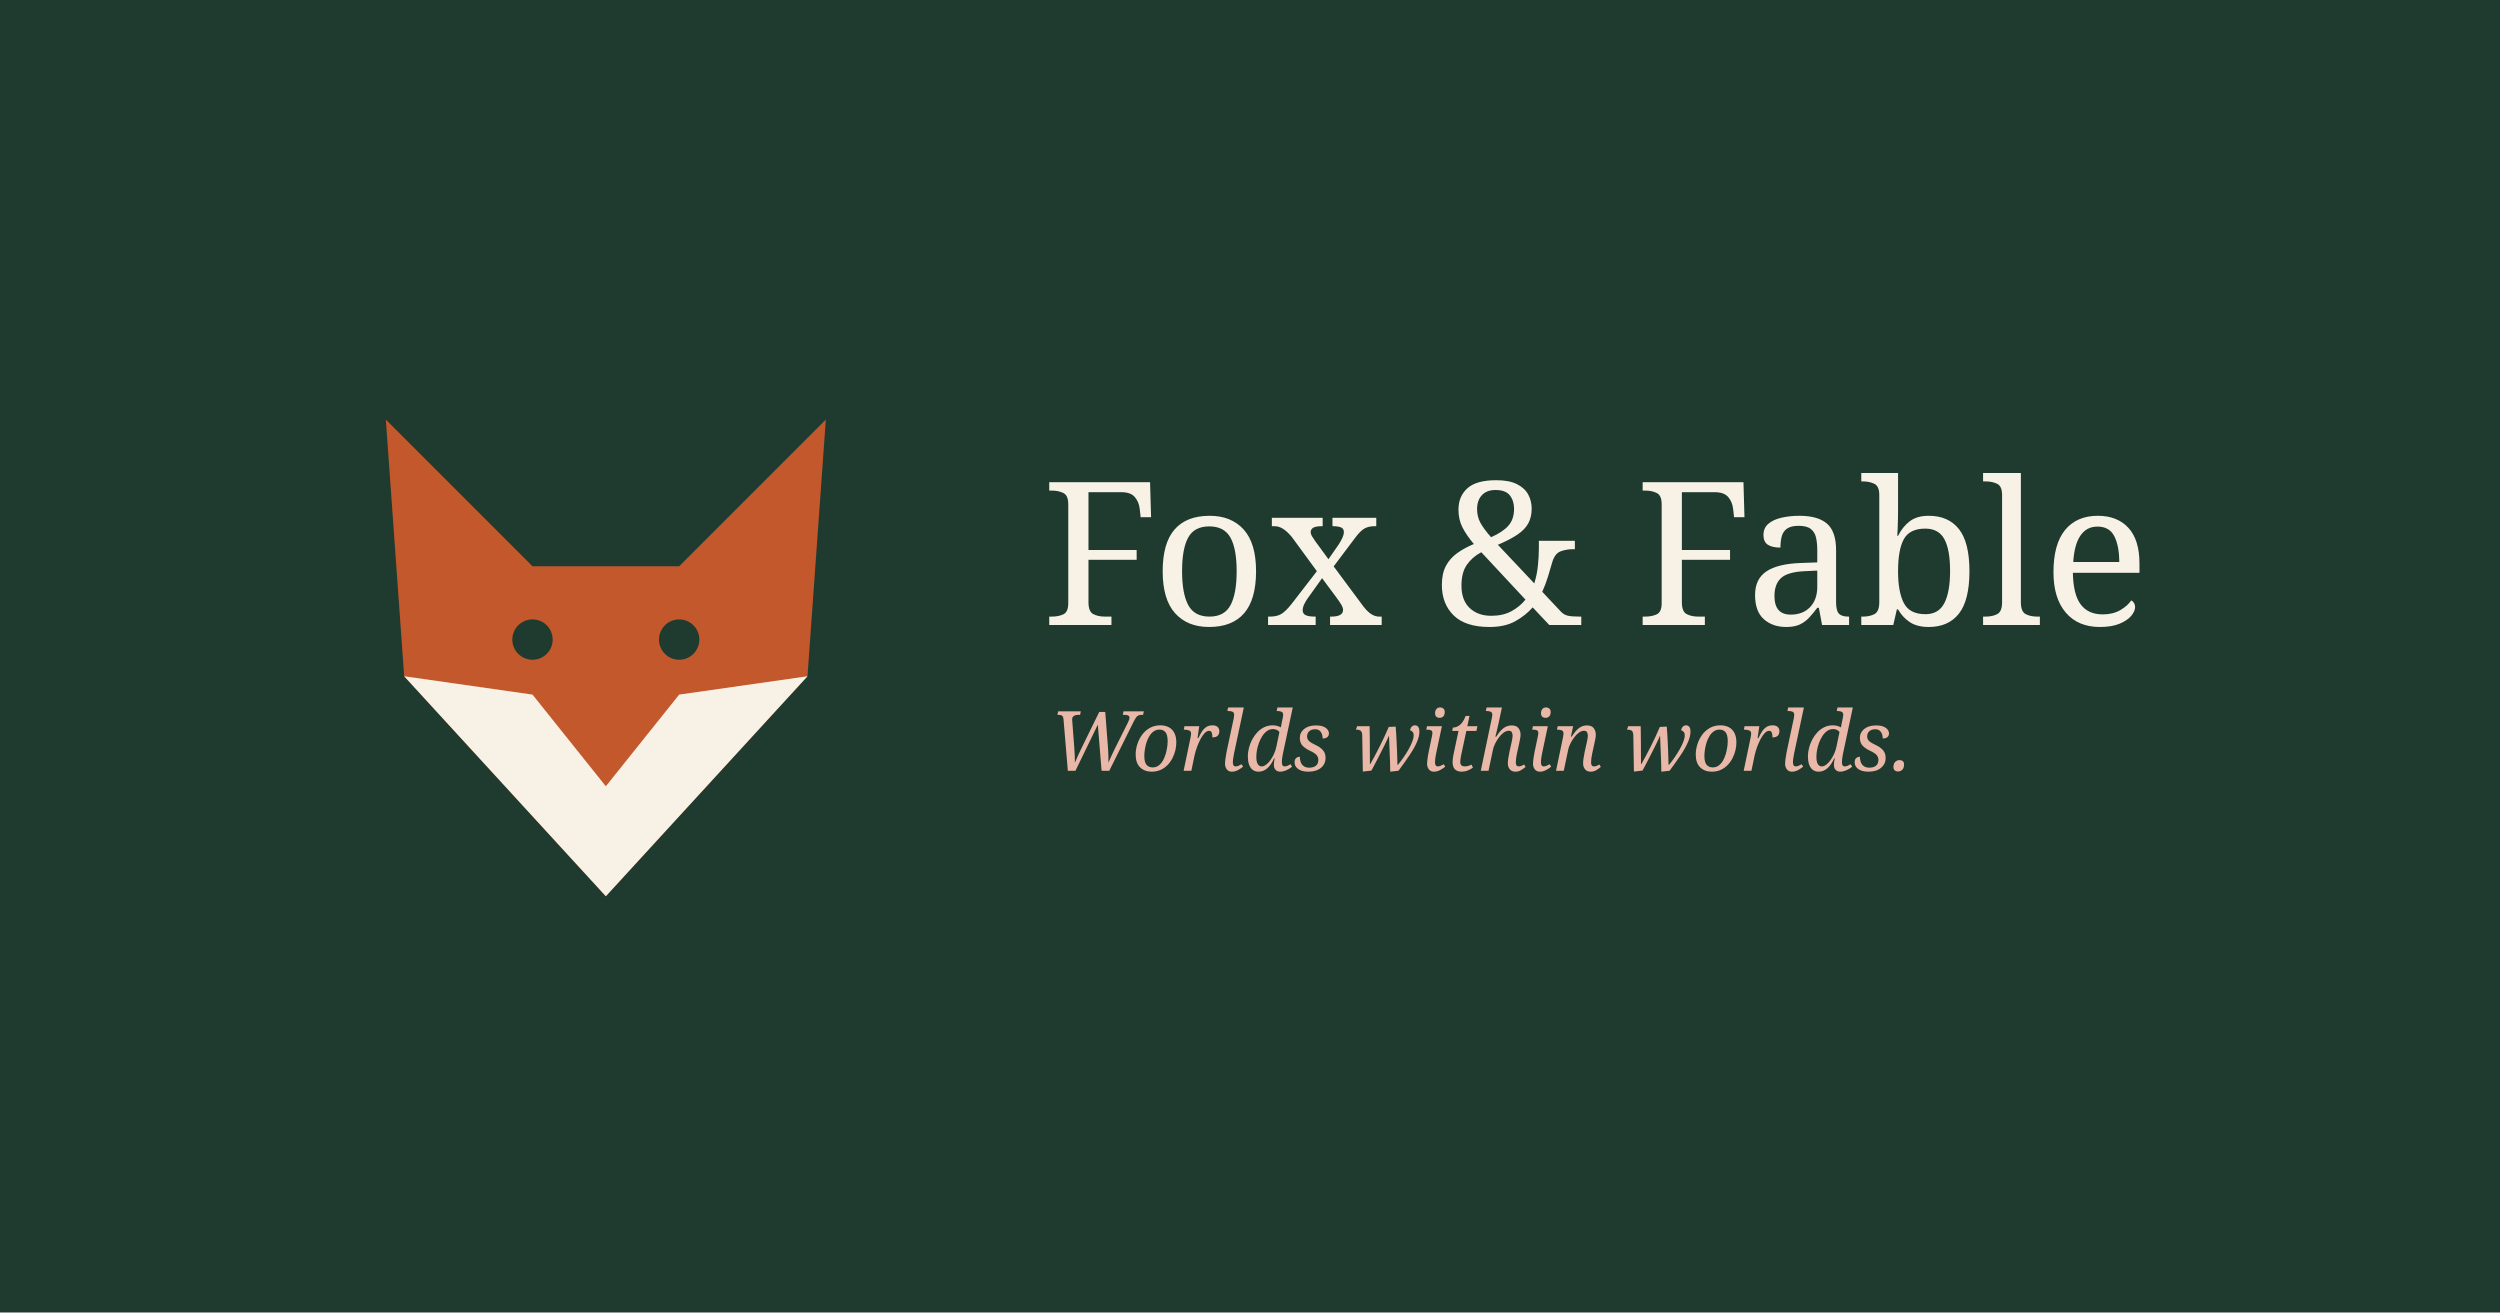
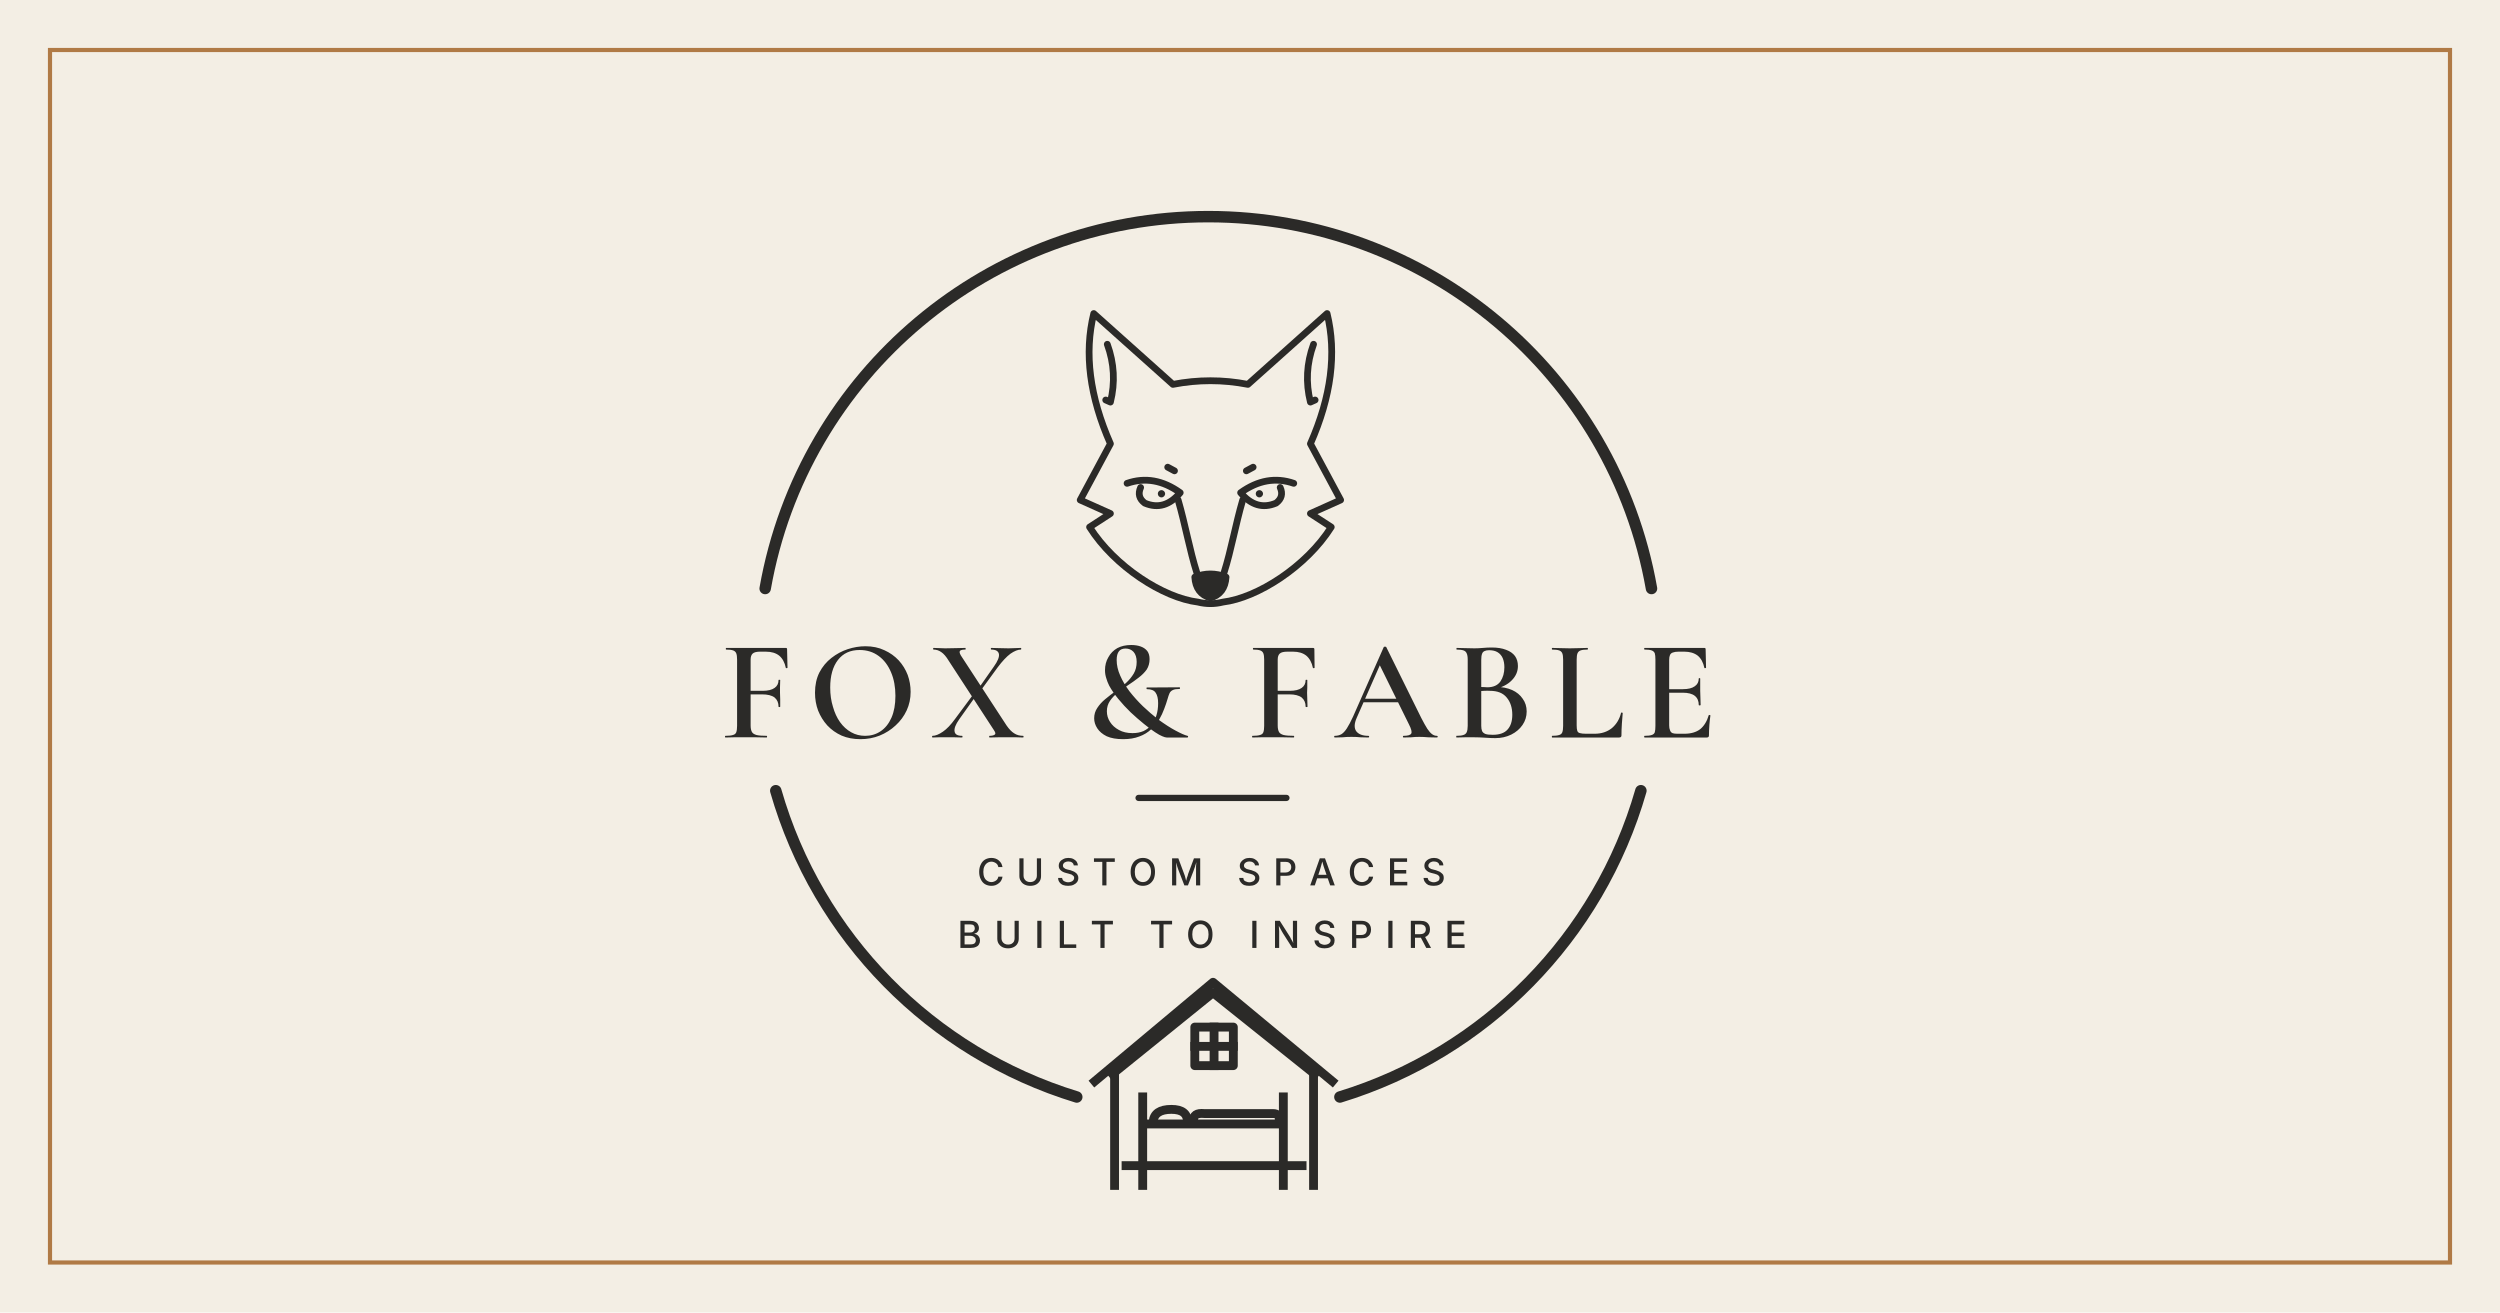
<svg xmlns="http://www.w3.org/2000/svg" viewBox="0 0 1200 630">
-   <rect width="1200" height="630" fill="#1F3A2E" />
-   <g transform="translate(150 175) scale(4.4)">
-     <path d="M8 6 L24 22 H40 L56 6 L54 34 L32 58 L10 34 Z" fill="#C2582B" />
-     <path d="M10 34 L24 36 L32 46 L40 36 L54 34 L32 58 Z" fill="#F7F1E6" />
-     <circle cx="24" cy="30" r="2.2" fill="#1F3A2E" />
-     <circle cx="40" cy="30" r="2.2" fill="#1F3A2E" />
+   <rect width="1200" height="630" fill="#F3EEE4" />
+   <rect x="24" y="24" width="1152" height="582" fill="none" stroke="#B07A45" stroke-width="2" />
+   <g transform="translate(330 70) scale(1.0)" color="#2B2A28" fill="currentColor">
+     <path d="M37.28 212.49A216 216 0 0 1 462.72 212.49 M457.63 309.54A216 216 0 0 1 313.15 456.56 M186.85 456.56A216 216 0 0 1 42.37 309.54" fill="none" stroke="currentColor" stroke-width="5.5" stroke-linecap="round" />
+     <g transform="translate(171 69) scale(.25)">
+       <g fill="none" stroke="currentColor" stroke-width="13" stroke-linejoin="round" stroke-linecap="round">
+         <path d="M96 46Q68 160 128 296L70 404L128 430L88 456C136 532 230 592 296 600Q320 606 344 600C410 592 504 532 552 456L512 430L570 404L512 296Q572 160 544 46L392 182Q320 168 248 182Z" />
+         <path d="M122 105Q142 160 128 216L119 212M518 105Q498 160 512 216L521 212" />
+         <path d="M160 372Q212 354 262 390Q232 426 194 410Q178 398 186 380M480 372Q428 354 378 390Q408 426 446 410Q462 398 454 380" />
+         <path d="M238 341L251 348M402 341L389 348" />
+         <path d="M258 404C272 452 280 500 294 544M382 404C368 452 360 500 346 544" />
+         <path d="M290 552Q320 540 350 552Q348 584 320 592Q292 584 290 552Z" fill="currentColor" />
+         <circle cx="226" cy="392" r="7" fill="currentColor" stroke="none" />
+         <circle cx="414" cy="392" r="7" fill="currentColor" stroke="none" />
+       </g>
+     </g>
+     <path d="M18.2 284Q18 284 18 283.6Q18 283.2 18.2 283.2Q20.6 283.2 21.8 282.8Q23 282.5 23.4 281.5Q23.8 280.4 23.8 278.4V246.6Q23.8 244.6 23.4 243.6Q23 242.6 21.9 242.2Q20.8 241.8 18.5 241.8Q18.4 241.8 18.4 241.4Q18.4 241 18.5 241H47.2Q47.8 241 47.8 241.6L48 250.5Q48 250.7 47.6 250.7Q47.3 250.8 47.2 250.6Q46.4 246.7 44 244.7Q41.6 242.8 37.6 242.8H34.8Q32.3 242.8 31.3 243.7Q30.3 244.6 30.3 246.6V278.2Q30.3 280.2 30.9 281.3Q31.4 282.3 33.1 282.8Q34.7 283.2 38 283.2Q38.2 283.2 38.2 283.6Q38.2 284 38 284Q35.7 284 33 283.9Q30.3 283.9 26.9 283.9Q24.5 283.9 22.2 283.9Q19.9 284 18.2 284ZM43.7 269.2Q43.7 266.4 41.8 264.8Q39.8 263.3 35.8 263.3H27.2V261.6H36Q39.9 261.6 41.8 260.2Q43.7 258.9 43.7 256.4Q43.7 256.3 44.1 256.3Q44.5 256.3 44.5 256.4Q44.5 258.7 44.4 259.9Q44.4 261.1 44.4 262.5Q44.4 264.1 44.5 265.7Q44.5 267.3 44.5 269.2Q44.5 269.4 44.1 269.4Q43.7 269.4 43.7 269.2ZM83 284.8Q78 284.8 74 283.1Q70 281.3 67.1 278.2Q64.3 275.1 62.7 271.1Q61.2 267.1 61.2 262.5Q61.2 257 63.3 252.8Q65.5 248.6 69.1 245.8Q72.7 243 76.9 241.6Q81.2 240.2 85.4 240.2Q90.5 240.2 94.5 242.1Q98.5 243.9 101.4 247Q104.2 250.1 105.7 254Q107.1 257.9 107.1 262.1Q107.1 266.9 105.2 271Q103.3 275.1 99.9 278.2Q96.6 281.3 92.2 283.1Q87.9 284.8 83 284.8ZM85.3 283.2Q89.4 283.2 92.7 281Q96 278.8 97.9 274.5Q99.8 270.2 99.8 264Q99.8 257.6 97.7 252.7Q95.6 247.7 91.8 244.9Q87.9 242 82.6 242Q75.9 242 72.2 246.8Q68.5 251.6 68.5 260Q68.5 265 69.8 269.2Q71 273.5 73.2 276.6Q75.5 279.8 78.6 281.5Q81.6 283.2 85.3 283.2ZM145 284Q144.8 284 144.8 283.6Q144.8 283.2 145 283.2Q146.7 283.2 147.5 282.6Q148.2 282.1 147.1 280.5L125.4 247.2Q123.6 244.2 121.8 243Q120.1 241.8 118.1 241.8Q117.9 241.8 117.9 241.4Q117.9 241 118.1 241Q119.4 241 120.9 241.1Q122.4 241.2 123.7 241.2Q126.6 241.2 129 241.1Q131.5 241 133.4 241Q133.5 241 133.5 241.4Q133.5 241.8 133.4 241.8Q131.6 241.8 130.9 242.3Q130.2 242.9 131.2 244.6L153.2 278.3Q155 280.9 156.8 282Q158.6 283.2 161.1 283.2Q161.3 283.2 161.3 283.6Q161.3 284 161.1 284Q159.6 284 157.9 283.9Q156.1 283.9 154.1 283.9Q151.2 283.9 149.1 283.9Q146.9 284 145 284ZM117.6 284Q117.4 284 117.4 283.6Q117.4 283.2 117.6 283.2Q119.7 283.2 122.6 281.2Q125.4 279.3 128.5 275L137.7 262.6L138.8 263.5L130.4 275.3Q127.8 279 128.2 281.1Q128.5 283.2 131.8 283.2Q132 283.2 132 283.6Q132 284 131.8 284Q129.9 284 128.2 283.9Q126.4 283.9 123.5 283.9Q121.7 283.9 120.5 283.9Q119.4 284 117.6 284ZM140 262.5 138.9 261.6 147.1 249.9Q149.8 246.1 149.5 244Q149.1 241.8 145.8 241.8Q145.6 241.8 145.6 241.4Q145.6 241 145.8 241Q147.7 241 149.5 241.1Q151.2 241.2 154.1 241.2Q156 241.2 157.2 241.1Q158.3 241 160 241Q160.2 241 160.2 241.4Q160.2 241.8 160 241.8Q157.9 241.8 155 243.8Q152.2 245.9 148.9 250.3ZM195.2 274.8Q195.2 272 196.7 269.8Q198.2 267.5 200.5 265.6Q202.8 263.7 205.4 261.8Q208.1 259.9 210.4 257.9Q212.7 255.8 214.2 253.3Q215.6 250.9 215.6 247.7Q215.6 244.6 214.1 242.9Q212.6 241.3 210.3 241.3Q208.1 241.3 207.1 242.6Q206 244 206 246.8Q206 250.5 207.7 254.3Q209.4 258.2 212.2 261.9Q215.1 265.6 218.6 269Q222.2 272.4 225.9 275.3Q230.7 278.8 234.3 280.7Q238 282.7 240 283.2Q240.3 283.2 240.3 283.6Q240.2 284 240 284Q238.1 284 235.4 284Q232.8 284 230 284Q229.3 284 227.9 283.4Q226.6 282.9 224.5 281.5Q222.3 280.1 219 277.4Q215.9 274.9 212.7 271.9Q209.5 268.8 206.8 265.5Q204.1 262.2 202.4 259.1Q201.5 257.3 201 255.5Q200.4 253.7 200.4 251.7Q200.4 248.2 202 245.5Q203.5 242.7 206.3 241.1Q209.1 239.6 213 239.6Q215.5 239.6 217.5 240.3Q219.5 241 220.7 242.5Q221.8 244 221.8 246.4Q221.8 249.2 220.4 251.4Q218.9 253.5 216.5 255.3Q214.2 257.1 211.6 258.8Q209 260.5 206.6 262.4Q204.3 264.2 202.8 266.4Q201.3 268.6 201.3 271.4Q201.3 274.2 202.8 276.5Q204.3 278.9 207.1 280.4Q209.8 281.9 213.6 281.9Q216.6 281.9 218.9 280.9Q221.2 279.8 222.7 277.9Q224.3 276 225.1 273.3Q225.9 270.7 225.9 267.5Q225.9 264.2 224.7 262.5Q223.6 260.8 220.5 260.8Q220.4 260.8 220.3 260.4Q220.3 260 220.5 260L236.2 259.9Q236.4 259.9 236.4 260.3Q236.4 260.7 236.2 260.7Q234 260.7 233 261.2Q231.9 261.7 231.4 262.7Q230.9 263.8 230.4 265.6Q229.8 267.7 228.8 270.3Q227.9 272.8 226.4 275.4Q224.8 278 222.5 280.1Q220.2 282.3 216.9 283.5Q213.6 284.8 209.1 284.8Q204.3 284.8 201.2 283.4Q198.2 281.9 196.7 279.6Q195.2 277.3 195.2 274.8ZM271.2 284Q271 284 271 283.6Q271 283.2 271.2 283.2Q273.6 283.2 274.8 282.8Q276 282.5 276.4 281.5Q276.8 280.4 276.8 278.4V246.6Q276.8 244.6 276.4 243.6Q276 242.6 274.9 242.2Q273.8 241.8 271.6 241.8Q271.4 241.8 271.4 241.4Q271.4 241 271.6 241H300.2Q300.9 241 300.9 241.6L301 250.5Q301 250.7 300.7 250.7Q300.3 250.8 300.2 250.6Q299.4 246.7 297 244.7Q294.6 242.8 290.7 242.8H287.9Q285.3 242.8 284.3 243.7Q283.3 244.6 283.3 246.6V278.2Q283.3 280.2 283.9 281.3Q284.4 282.3 286.1 282.8Q287.8 283.2 291 283.2Q291.2 283.2 291.2 283.6Q291.2 284 291 284Q288.7 284 286 283.9Q283.4 283.9 279.9 283.9Q277.5 283.9 275.2 283.9Q273 284 271.2 284ZM296.7 269.2Q296.7 266.4 294.8 264.8Q292.8 263.3 288.9 263.3H280.2V261.6H289Q292.9 261.6 294.8 260.2Q296.7 258.9 296.7 256.4Q296.7 256.3 297.1 256.3Q297.5 256.3 297.5 256.4Q297.5 258.7 297.5 259.9Q297.4 261.1 297.4 262.5Q297.4 264.1 297.5 265.7Q297.6 267.3 297.6 269.2Q297.6 269.4 297.2 269.4Q296.7 269.4 296.7 269.2ZM323.1 267.1 324.1 265.4H343.3L343.8 267.1ZM359.7 283.2Q360.1 283.2 360.1 283.6Q360.1 284 359.7 284Q357.7 284 355.5 283.9Q353.3 283.7 351.3 283.7Q349.1 283.7 347.4 283.9Q345.7 284 343.7 284Q343.4 284 343.4 283.6Q343.4 283.2 343.7 283.2Q346.8 283.2 347.4 282.1Q348 281 346.3 277.7L331.9 248.5L334.7 243.9L321.2 274.6Q319.4 278.7 321 281Q322.7 283.2 326.8 283.2Q327.2 283.2 327.2 283.6Q327.2 284 326.8 284Q324.8 284 323 283.9Q321.3 283.7 318.7 283.7Q316.1 283.7 314.5 283.9Q312.9 284 310.7 284Q310.4 284 310.4 283.6Q310.4 283.2 310.7 283.2Q312.5 283.2 313.9 282.4Q315.2 281.6 316.5 279.6Q317.8 277.6 319.5 273.9L334.2 240.6Q334.3 240.4 334.8 240.4Q335.3 240.4 335.4 240.6L352.2 274.6Q353.9 277.9 355.1 279.8Q356.3 281.6 357.4 282.4Q358.5 283.2 359.7 283.2ZM387.2 260.8 387.9 259.7Q392.4 259.7 395.8 261.2Q399.1 262.7 400.9 265.4Q402.8 268 402.8 271.5Q402.8 275.1 400.8 278Q398.8 280.9 395.4 282.6Q392 284.3 387.7 284.3Q385.7 284.3 382.9 284.1Q380 283.9 377.7 283.9Q375.3 283.9 373.1 283.9Q370.9 284 369.1 284Q369 284 369 283.6Q369 283.2 369.1 283.2Q371.3 283.2 372.4 282.8Q373.5 282.5 374 281.5Q374.5 280.4 374.5 278.4V246.6Q374.5 244.6 374 243.6Q373.6 242.6 372.5 242.2Q371.3 241.8 369.2 241.8Q369.1 241.8 369.1 241.4Q369.1 241 369.2 241Q371 241 373.1 241.1Q375.3 241.2 377.7 241.2Q379.6 241.2 381.8 241Q384 240.8 386 240.8Q390.1 240.8 392.9 241.9Q395.7 242.9 397.2 244.9Q398.6 246.9 398.6 249.7Q398.6 253.6 395.6 256.6Q392.7 259.6 387.2 260.8ZM384.8 242.1Q383.4 242.1 382.6 242.5Q381.7 242.9 381.4 243.8Q381 244.8 381 246.7V260.2L378.6 259.7Q380.9 259.8 382.3 259.8Q383.7 259.9 383.9 259.9Q388.2 259.9 390.2 257.1Q392.1 254.3 392.1 250.3Q392.1 247.8 391.3 245.9Q390.5 244.1 388.9 243.1Q387.3 242.1 384.8 242.1ZM386.5 282.7Q391.4 282.7 393.6 280.2Q395.9 277.7 395.9 273.1Q395.9 268 393.2 264.8Q390.6 261.6 385.2 261.6Q384.1 261.5 382.4 261.6Q380.7 261.6 378.9 262L381 261.1V278.4Q381 279.9 381.4 280.9Q381.8 281.8 383 282.3Q384.1 282.7 386.5 282.7ZM426.8 246.6V278.2Q426.8 279.9 427.1 280.8Q427.4 281.7 428.4 281.9Q429.4 282.2 431.3 282.2H435.4Q440.3 282.2 443.7 279.5Q447 276.7 448.1 272.2Q448.2 272 448.5 272Q448.9 272.1 448.9 272.3Q448.7 274.4 448.5 277.4Q448.3 280.4 448.3 283Q448.3 284 447.2 284H415Q414.9 284 414.9 283.6Q414.9 283.2 415 283.2Q417.2 283.2 418.4 282.8Q419.5 282.5 419.9 281.5Q420.3 280.4 420.3 278.4V246.6Q420.3 244.6 419.9 243.6Q419.5 242.6 418.4 242.2Q417.2 241.8 415 241.8Q414.9 241.8 414.9 241.4Q414.9 241 415 241Q416.6 241 418.9 241.1Q421.1 241.2 423.5 241.2Q426 241.2 428.2 241.1Q430.3 241 432 241Q432.2 241 432.2 241.4Q432.2 241.8 432 241.8Q429.8 241.8 428.7 242.2Q427.6 242.6 427.2 243.6Q426.8 244.6 426.8 246.6ZM489.3 284H459.4Q459.2 284 459.2 283.6Q459.2 283.2 459.4 283.2Q461.7 283.2 462.8 282.8Q463.9 282.5 464.3 281.5Q464.6 280.4 464.6 278.4V246.6Q464.6 244.6 464.3 243.6Q463.9 242.6 462.8 242.2Q461.7 241.8 459.4 241.8Q459.2 241.8 459.2 241.4Q459.2 241 459.4 241H488.1Q488.7 241 488.7 241.6L488.9 250.5Q488.9 250.7 488.5 250.7Q488.2 250.8 488.1 250.6Q487.3 246.7 484.9 244.7Q482.4 242.8 478.5 242.8H475.7Q474 242.8 473 243.2Q472 243.5 471.6 244.4Q471.2 245.3 471.2 246.7V278.2Q471.2 279.6 471.6 280.5Q471.9 281.5 472.8 281.9Q473.6 282.2 475.1 282.2H478.5Q483.2 282.2 486.1 280Q488.9 277.7 490.2 273.3Q490.2 273.1 490.6 273.2Q491 273.3 491 273.4Q490.7 275.4 490.5 278Q490.3 280.7 490.3 283Q490.3 284 489.3 284ZM485.4 268.4Q485.4 265.5 483.5 264Q481.6 262.5 477.7 262.5H468.1V260.8H477.8Q481.6 260.8 483.5 259.4Q485.4 258.1 485.4 255.7Q485.4 255.5 485.7 255.5Q486.1 255.5 486.1 255.7Q486.1 257.9 486.1 259.1Q486.1 260.3 486.1 261.6Q486.1 263.3 486.2 264.9Q486.3 266.5 486.3 268.4Q486.3 268.6 485.8 268.6Q485.4 268.6 485.4 268.4Z" />
+     <rect x="215" y="311.5" width="74" height="3" rx="1.5" />
+     <path d="M145.9 355.2Q144.2 355.2 142.8 354.4Q141.5 353.6 140.8 352.1Q140 350.6 140 348.5Q140 346.4 140.8 344.9Q141.5 343.4 142.8 342.6Q144.2 341.8 145.9 341.8Q146.9 341.8 147.8 342.1Q148.7 342.4 149.4 343Q150.1 343.6 150.6 344.4Q151 345.2 151.2 346.2H149.2Q149.1 345.6 148.8 345.1Q148.5 344.6 148 344.3Q147.6 344 147 343.8Q146.5 343.6 145.9 343.6Q144.8 343.6 143.9 344.2Q143 344.8 142.5 345.9Q142 346.9 142 348.5Q142 350.1 142.5 351.2Q143 352.3 143.9 352.8Q144.8 353.4 145.9 353.4Q146.5 353.4 147 353.2Q147.6 353 148 352.7Q148.5 352.4 148.8 351.9Q149.1 351.4 149.2 350.8H151.2Q151.1 351.8 150.6 352.6Q150.2 353.4 149.5 353.9Q148.8 354.5 147.8 354.9Q146.9 355.2 145.9 355.2ZM164.5 355.2Q163 355.2 161.8 354.6Q160.6 354 160 352.9Q159.3 351.9 159.3 350.5V342H161.3V350.4Q161.3 351.2 161.7 351.9Q162.1 352.6 162.8 353Q163.5 353.4 164.5 353.4Q165.5 353.4 166.2 353Q166.9 352.6 167.3 351.9Q167.7 351.2 167.7 350.4V342H169.7V350.5Q169.7 351.9 169.1 352.9Q168.4 354 167.3 354.6Q166.1 355.2 164.5 355.2ZM182.7 355.2Q181.3 355.2 180.2 354.8Q179.1 354.3 178.5 353.4Q177.9 352.6 177.9 351.4H179.8Q179.9 352.1 180.3 352.6Q180.7 353 181.3 353.2Q182 353.5 182.7 353.5Q183.5 353.5 184.2 353.2Q184.8 353 185.2 352.5Q185.6 352 185.6 351.4Q185.6 350.8 185.3 350.5Q184.9 350.1 184.4 349.8Q183.8 349.6 183.1 349.4L181.6 349Q180 348.6 179.1 347.7Q178.2 346.9 178.2 345.6Q178.2 344.4 178.8 343.6Q179.4 342.8 180.5 342.3Q181.5 341.8 182.8 341.8Q184.2 341.8 185.2 342.3Q186.2 342.8 186.8 343.6Q187.3 344.4 187.4 345.4H185.4Q185.3 344.5 184.6 344Q183.9 343.5 182.8 343.5Q182 343.5 181.4 343.8Q180.8 344 180.5 344.5Q180.2 344.9 180.2 345.5Q180.2 346.1 180.6 346.5Q181 346.8 181.5 347.1Q182 347.3 182.5 347.4L183.8 347.7Q184.4 347.9 185.1 348.2Q185.7 348.4 186.3 348.9Q186.9 349.3 187.2 349.9Q187.6 350.5 187.6 351.4Q187.6 352.5 187 353.4Q186.4 354.2 185.3 354.7Q184.3 355.2 182.7 355.2ZM195.1 343.7V342H205.1V343.7H201.1V355H199.1V343.7ZM218.6 355.2Q216.9 355.2 215.6 354.4Q214.2 353.6 213.5 352.1Q212.7 350.6 212.7 348.5Q212.7 346.4 213.5 344.9Q214.2 343.4 215.6 342.6Q216.9 341.8 218.6 341.8Q220.3 341.8 221.6 342.6Q222.9 343.4 223.7 344.9Q224.4 346.4 224.4 348.5Q224.4 350.6 223.7 352.1Q222.9 353.6 221.6 354.4Q220.3 355.2 218.6 355.2ZM218.6 353.4Q219.7 353.4 220.6 352.8Q221.4 352.2 221.9 351.2Q222.5 350.1 222.5 348.5Q222.5 346.9 221.9 345.8Q221.4 344.8 220.6 344.2Q219.7 343.6 218.6 343.6Q217.5 343.6 216.6 344.2Q215.7 344.8 215.2 345.8Q214.7 346.9 214.7 348.5Q214.7 350.1 215.2 351.2Q215.7 352.2 216.6 352.8Q217.5 353.4 218.6 353.4ZM232.6 355V342H235.6L238.4 349.5Q238.5 349.8 238.7 350.3Q238.8 350.8 239 351.4Q239.2 352 239.3 352.6Q239.5 353.1 239.6 353.6H239.2Q239.3 353.2 239.4 352.6Q239.6 352 239.7 351.4Q239.9 350.8 240.1 350.3Q240.2 349.8 240.3 349.5L243.1 342H246.1V355H244.1V348Q244.1 347.6 244.1 347Q244.1 346.5 244.1 345.9Q244.1 345.2 244.2 344.6Q244.2 344 244.2 343.4H244.3Q244.2 344 244 344.7Q243.7 345.4 243.6 346Q243.4 346.6 243.2 347.1Q243 347.7 242.9 348L240.2 355H238.5L235.8 348Q235.7 347.7 235.5 347.2Q235.3 346.7 235.1 346Q234.9 345.4 234.7 344.7Q234.5 344 234.3 343.4H234.5Q234.5 343.9 234.5 344.5Q234.5 345.2 234.6 345.8Q234.6 346.4 234.6 347Q234.6 347.6 234.6 348V355ZM269.7 355.2Q268.2 355.2 267.1 354.8Q266.1 354.3 265.5 353.4Q264.9 352.6 264.8 351.4H266.8Q266.8 352.1 267.2 352.6Q267.6 353 268.3 353.2Q268.9 353.5 269.7 353.5Q270.5 353.5 271.1 353.2Q271.8 353 272.1 352.5Q272.5 352 272.5 351.4Q272.5 350.8 272.2 350.5Q271.9 350.1 271.3 349.8Q270.8 349.6 270.1 349.4L268.5 349Q266.9 348.6 266 347.7Q265.1 346.9 265.1 345.6Q265.1 344.4 265.8 343.6Q266.4 342.8 267.4 342.3Q268.4 341.8 269.8 341.8Q271.1 341.8 272.1 342.3Q273.1 342.8 273.7 343.6Q274.3 344.4 274.3 345.4H272.4Q272.3 344.5 271.5 344Q270.8 343.5 269.7 343.5Q268.9 343.5 268.3 343.8Q267.8 344 267.4 344.5Q267.1 344.9 267.1 345.5Q267.1 346.1 267.5 346.5Q267.9 346.8 268.4 347.1Q269 347.3 269.5 347.4L270.7 347.7Q271.4 347.9 272 348.2Q272.7 348.4 273.2 348.9Q273.8 349.3 274.1 349.9Q274.5 350.5 274.5 351.4Q274.5 352.5 273.9 353.4Q273.3 354.2 272.3 354.7Q271.2 355.2 269.7 355.2ZM282.6 355V342H287.3Q288.8 342 289.8 342.6Q290.8 343.1 291.3 344.1Q291.8 345 291.8 346.2Q291.8 347.4 291.3 348.4Q290.8 349.3 289.8 349.9Q288.8 350.4 287.3 350.4H284.1V348.8H287.1Q288 348.8 288.6 348.4Q289.2 348.1 289.5 347.5Q289.8 346.9 289.8 346.2Q289.8 345.5 289.5 344.9Q289.2 344.4 288.6 344Q288 343.7 287.1 343.7H284.6V355ZM298.9 355 303.5 342H306L310.7 355H308.5L306 347.8Q305.7 346.9 305.3 345.7Q305 344.5 304.5 342.8H304.9Q304.5 344.5 304.1 345.7Q303.8 346.9 303.5 347.8L301.1 355ZM301.4 351.6V349.9H308.2V351.6ZM323.8 355.2Q322.1 355.2 320.7 354.4Q319.4 353.6 318.7 352.1Q317.9 350.6 317.9 348.5Q317.9 346.4 318.7 344.9Q319.4 343.4 320.7 342.6Q322.1 341.8 323.8 341.8Q324.8 341.8 325.7 342.1Q326.6 342.4 327.3 343Q328 343.6 328.5 344.4Q329 345.2 329.1 346.2H327.1Q327 345.6 326.7 345.1Q326.4 344.6 325.9 344.3Q325.5 344 324.9 343.8Q324.4 343.6 323.8 343.6Q322.7 343.6 321.8 344.2Q320.9 344.8 320.4 345.9Q319.9 346.9 319.9 348.5Q319.9 350.1 320.4 351.2Q320.9 352.3 321.8 352.8Q322.7 353.4 323.8 353.4Q324.4 353.4 324.9 353.2Q325.5 353 325.9 352.7Q326.4 352.4 326.7 351.9Q327 351.4 327.1 350.8H329.1Q329 351.8 328.5 352.6Q328.1 353.4 327.4 353.9Q326.7 354.5 325.7 354.9Q324.8 355.2 323.8 355.2ZM337.2 355V342H345.4V343.7H339.2V347.6H345V349.3H339.2V353.3H345.5V355ZM358.2 355.2Q356.7 355.2 355.6 354.8Q354.6 354.3 354 353.4Q353.4 352.6 353.3 351.4H355.3Q355.4 352.1 355.8 352.6Q356.2 353 356.8 353.2Q357.4 353.5 358.2 353.5Q359 353.5 359.6 353.2Q360.3 353 360.7 352.5Q361 352 361 351.4Q361 350.8 360.7 350.5Q360.4 350.1 359.8 349.8Q359.3 349.6 358.6 349.4L357 349Q355.4 348.6 354.6 347.7Q353.7 346.9 353.7 345.6Q353.7 344.4 354.3 343.6Q354.9 342.8 355.9 342.3Q357 341.8 358.3 341.8Q359.6 341.8 360.6 342.3Q361.6 342.8 362.2 343.6Q362.8 344.4 362.8 345.4H360.9Q360.8 344.5 360.1 344Q359.3 343.5 358.2 343.5Q357.4 343.5 356.9 343.8Q356.3 344 356 344.5Q355.6 344.9 355.6 345.5Q355.6 346.1 356 346.5Q356.4 346.8 356.9 347.1Q357.5 347.3 358 347.4L359.2 347.7Q359.9 347.9 360.5 348.2Q361.2 348.4 361.7 348.9Q362.3 349.3 362.7 349.9Q363 350.5 363 351.4Q363 352.5 362.4 353.4Q361.9 354.2 360.8 354.7Q359.7 355.2 358.2 355.2Z" />
+     <path d="M131 385V372H135.8Q137.2 372 138.1 372.5Q139 372.9 139.4 373.7Q139.9 374.5 139.9 375.4Q139.9 376.2 139.6 376.8Q139.3 377.3 138.8 377.7Q138.3 378 137.7 378.2V378.3Q138.3 378.3 139 378.7Q139.6 379.1 140 379.8Q140.4 380.5 140.4 381.5Q140.4 382.5 139.9 383.3Q139.5 384.1 138.5 384.5Q137.5 385 136 385ZM133 383.3H135.8Q137.2 383.3 137.8 382.8Q138.4 382.2 138.4 381.4Q138.4 380.8 138.1 380.3Q137.8 379.8 137.2 379.5Q136.7 379.2 135.9 379.2H133ZM133 377.6H135.6Q136.3 377.6 136.8 377.4Q137.3 377.1 137.6 376.7Q137.9 376.2 137.9 375.6Q137.9 374.8 137.4 374.2Q136.8 373.7 135.7 373.7H133ZM153.9 385.2Q152.3 385.2 151.1 384.6Q150 384 149.3 382.9Q148.7 381.9 148.7 380.5V372H150.7V380.4Q150.7 381.2 151.1 381.9Q151.5 382.6 152.2 383Q152.9 383.4 153.9 383.4Q154.9 383.4 155.6 383Q156.3 382.6 156.7 381.9Q157 381.2 157 380.4V372H159V380.5Q159 381.9 158.4 382.9Q157.8 384 156.6 384.6Q155.4 385.2 153.9 385.2ZM169.9 372V385H167.9V372ZM178.7 385V372H180.7V383.3H186.6V385ZM194.1 373.7V372H204.2V373.7H200.2V385H198.2V373.7ZM222.5 373.7V372H232.6V373.7H228.5V385H226.5V373.7ZM246.2 385.2Q244.5 385.2 243.2 384.4Q241.8 383.6 241.1 382.1Q240.3 380.6 240.3 378.5Q240.3 376.4 241.1 374.9Q241.8 373.4 243.2 372.6Q244.5 371.8 246.2 371.8Q247.9 371.8 249.2 372.6Q250.5 373.4 251.3 374.9Q252 376.4 252 378.5Q252 380.6 251.3 382.1Q250.5 383.6 249.2 384.4Q247.9 385.2 246.2 385.2ZM246.2 383.4Q247.3 383.4 248.2 382.8Q249 382.2 249.6 381.2Q250.1 380.1 250.1 378.5Q250.1 376.9 249.6 375.8Q249 374.8 248.2 374.2Q247.3 373.6 246.2 373.6Q245.1 373.6 244.2 374.2Q243.3 374.8 242.8 375.8Q242.3 376.9 242.3 378.5Q242.3 380.1 242.8 381.2Q243.3 382.2 244.2 382.8Q245.1 383.4 246.2 383.4ZM273.1 372V385H271.1V372ZM282 385V372H284.3L289.2 379.7Q289.4 380.1 289.7 380.7Q290 381.2 290.4 381.9Q290.7 382.5 291 383.3H290.8Q290.7 382.6 290.7 381.8Q290.6 381.1 290.6 380.5Q290.6 379.8 290.6 379.4V372H292.6V385H290.3L285.9 378.1Q285.6 377.5 285.2 376.9Q284.9 376.4 284.5 375.6Q284.1 374.9 283.5 373.8H283.8Q283.9 374.7 283.9 375.6Q283.9 376.4 284 377Q284 377.7 284 378.1V385ZM305.8 385.2Q304.4 385.2 303.3 384.8Q302.2 384.3 301.6 383.4Q301 382.6 300.9 381.4H302.9Q303 382.1 303.4 382.6Q303.8 383 304.4 383.2Q305.1 383.5 305.8 383.5Q306.6 383.5 307.3 383.2Q307.9 383 308.3 382.5Q308.7 382 308.7 381.4Q308.7 380.8 308.3 380.5Q308 380.1 307.5 379.8Q306.9 379.6 306.2 379.4L304.7 379Q303.1 378.6 302.2 377.7Q301.3 376.9 301.3 375.6Q301.3 374.4 301.9 373.6Q302.5 372.8 303.6 372.3Q304.6 371.8 305.9 371.8Q307.2 371.8 308.3 372.3Q309.3 372.8 309.9 373.6Q310.4 374.4 310.5 375.4H308.5Q308.4 374.5 307.7 374Q307 373.5 305.9 373.5Q305.1 373.5 304.5 373.8Q303.9 374 303.6 374.5Q303.3 374.9 303.3 375.5Q303.3 376.1 303.7 376.5Q304 376.8 304.6 377.1Q305.1 377.3 305.6 377.4L306.9 377.7Q307.5 377.9 308.2 378.2Q308.8 378.4 309.4 378.9Q309.9 379.3 310.3 379.9Q310.6 380.5 310.6 381.4Q310.6 382.5 310.1 383.4Q309.5 384.2 308.4 384.7Q307.3 385.2 305.8 385.2ZM319 385V372H323.6Q325.1 372 326.1 372.6Q327.1 373.1 327.6 374.1Q328.1 375 328.1 376.2Q328.1 377.4 327.6 378.4Q327.1 379.3 326.1 379.9Q325.1 380.4 323.6 380.4H320.4V378.8H323.4Q324.4 378.8 325 378.4Q325.6 378.1 325.8 377.5Q326.1 376.9 326.1 376.2Q326.1 375.5 325.8 374.9Q325.6 374.4 325 374Q324.4 373.7 323.4 373.7H321V385ZM338.4 372V385H336.4V372ZM347.2 385V372H351.9Q353.4 372 354.4 372.5Q355.4 373 355.9 374Q356.4 374.9 356.4 376.1Q356.4 377.3 355.9 378.2Q355.4 379.1 354.4 379.6Q353.4 380.1 351.9 380.1H348.4V378.4H351.7Q352.6 378.4 353.2 378.1Q353.8 377.8 354.1 377.3Q354.4 376.8 354.4 376.1Q354.4 375.3 354.1 374.8Q353.8 374.3 353.2 374Q352.6 373.7 351.7 373.7H349.2V385ZM354.6 385 351.5 379.1H353.7L356.9 385ZM364.8 385V372H372.9V373.7H366.8V377.6H372.5V379.3H366.8V383.3H373V385Z" />
+     <g transform="translate(181 389) scale(.25)" fill="none" stroke="currentColor" stroke-width="17" stroke-linejoin="round" stroke-linecap="square">
+       <path d="M58 240L285 50L514 240M92 226L285 70L480 226" />
+       <path d="M96 232V440M478 232V440" />
+       <rect x="250" y="136" width="74" height="74" />
+       <path d="M287 136V210M250 173H324" />
+       <path d="M150 270V440M420 270V440M118 402H456M156 322H414" />
+       <path d="M170 318Q172 294 205 294Q236 294 236 318M248 316Q246 300 268 302H400Q414 302 412 316" />
+     </g>
  </g>
-   <text x="500" y="300" fill="#F7F1E6" font-family="Georgia,serif" font-size="96">Fox &amp; Fable</text>
-   <text x="504" y="370" fill="#E9B8A8" font-family="Georgia,serif" font-style="italic" font-size="40">Worlds within worlds.</text>
</svg>
